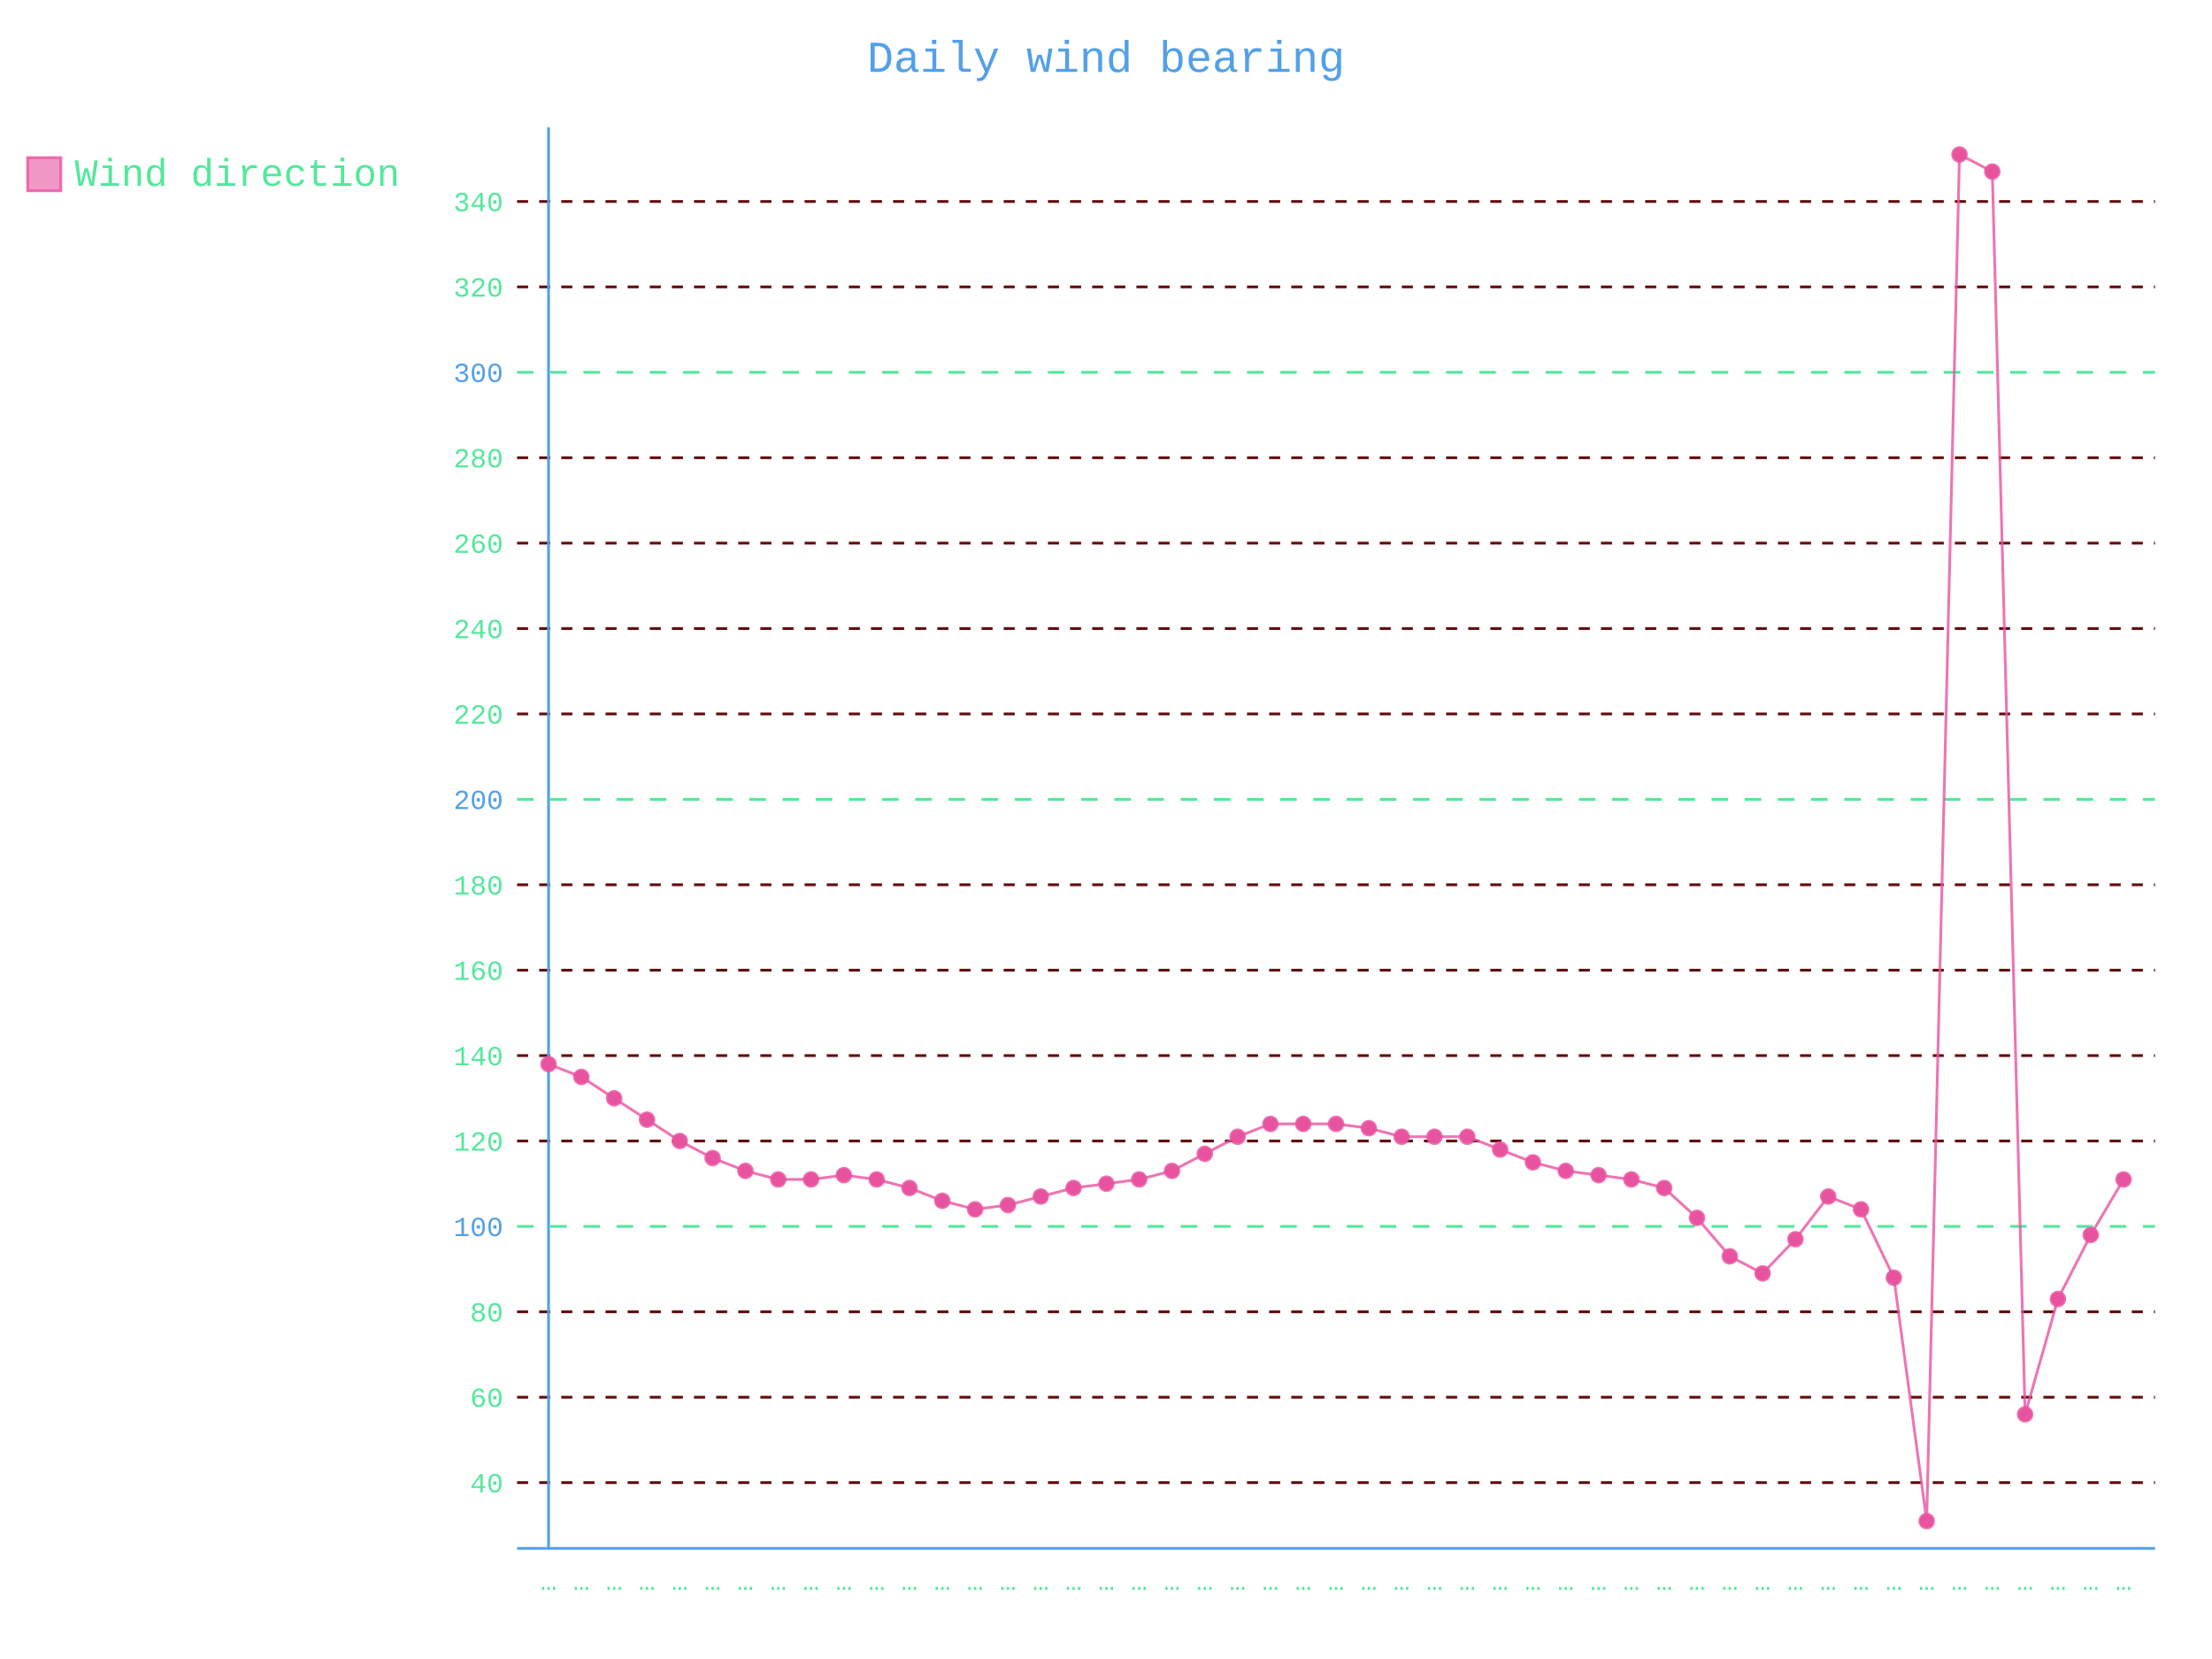
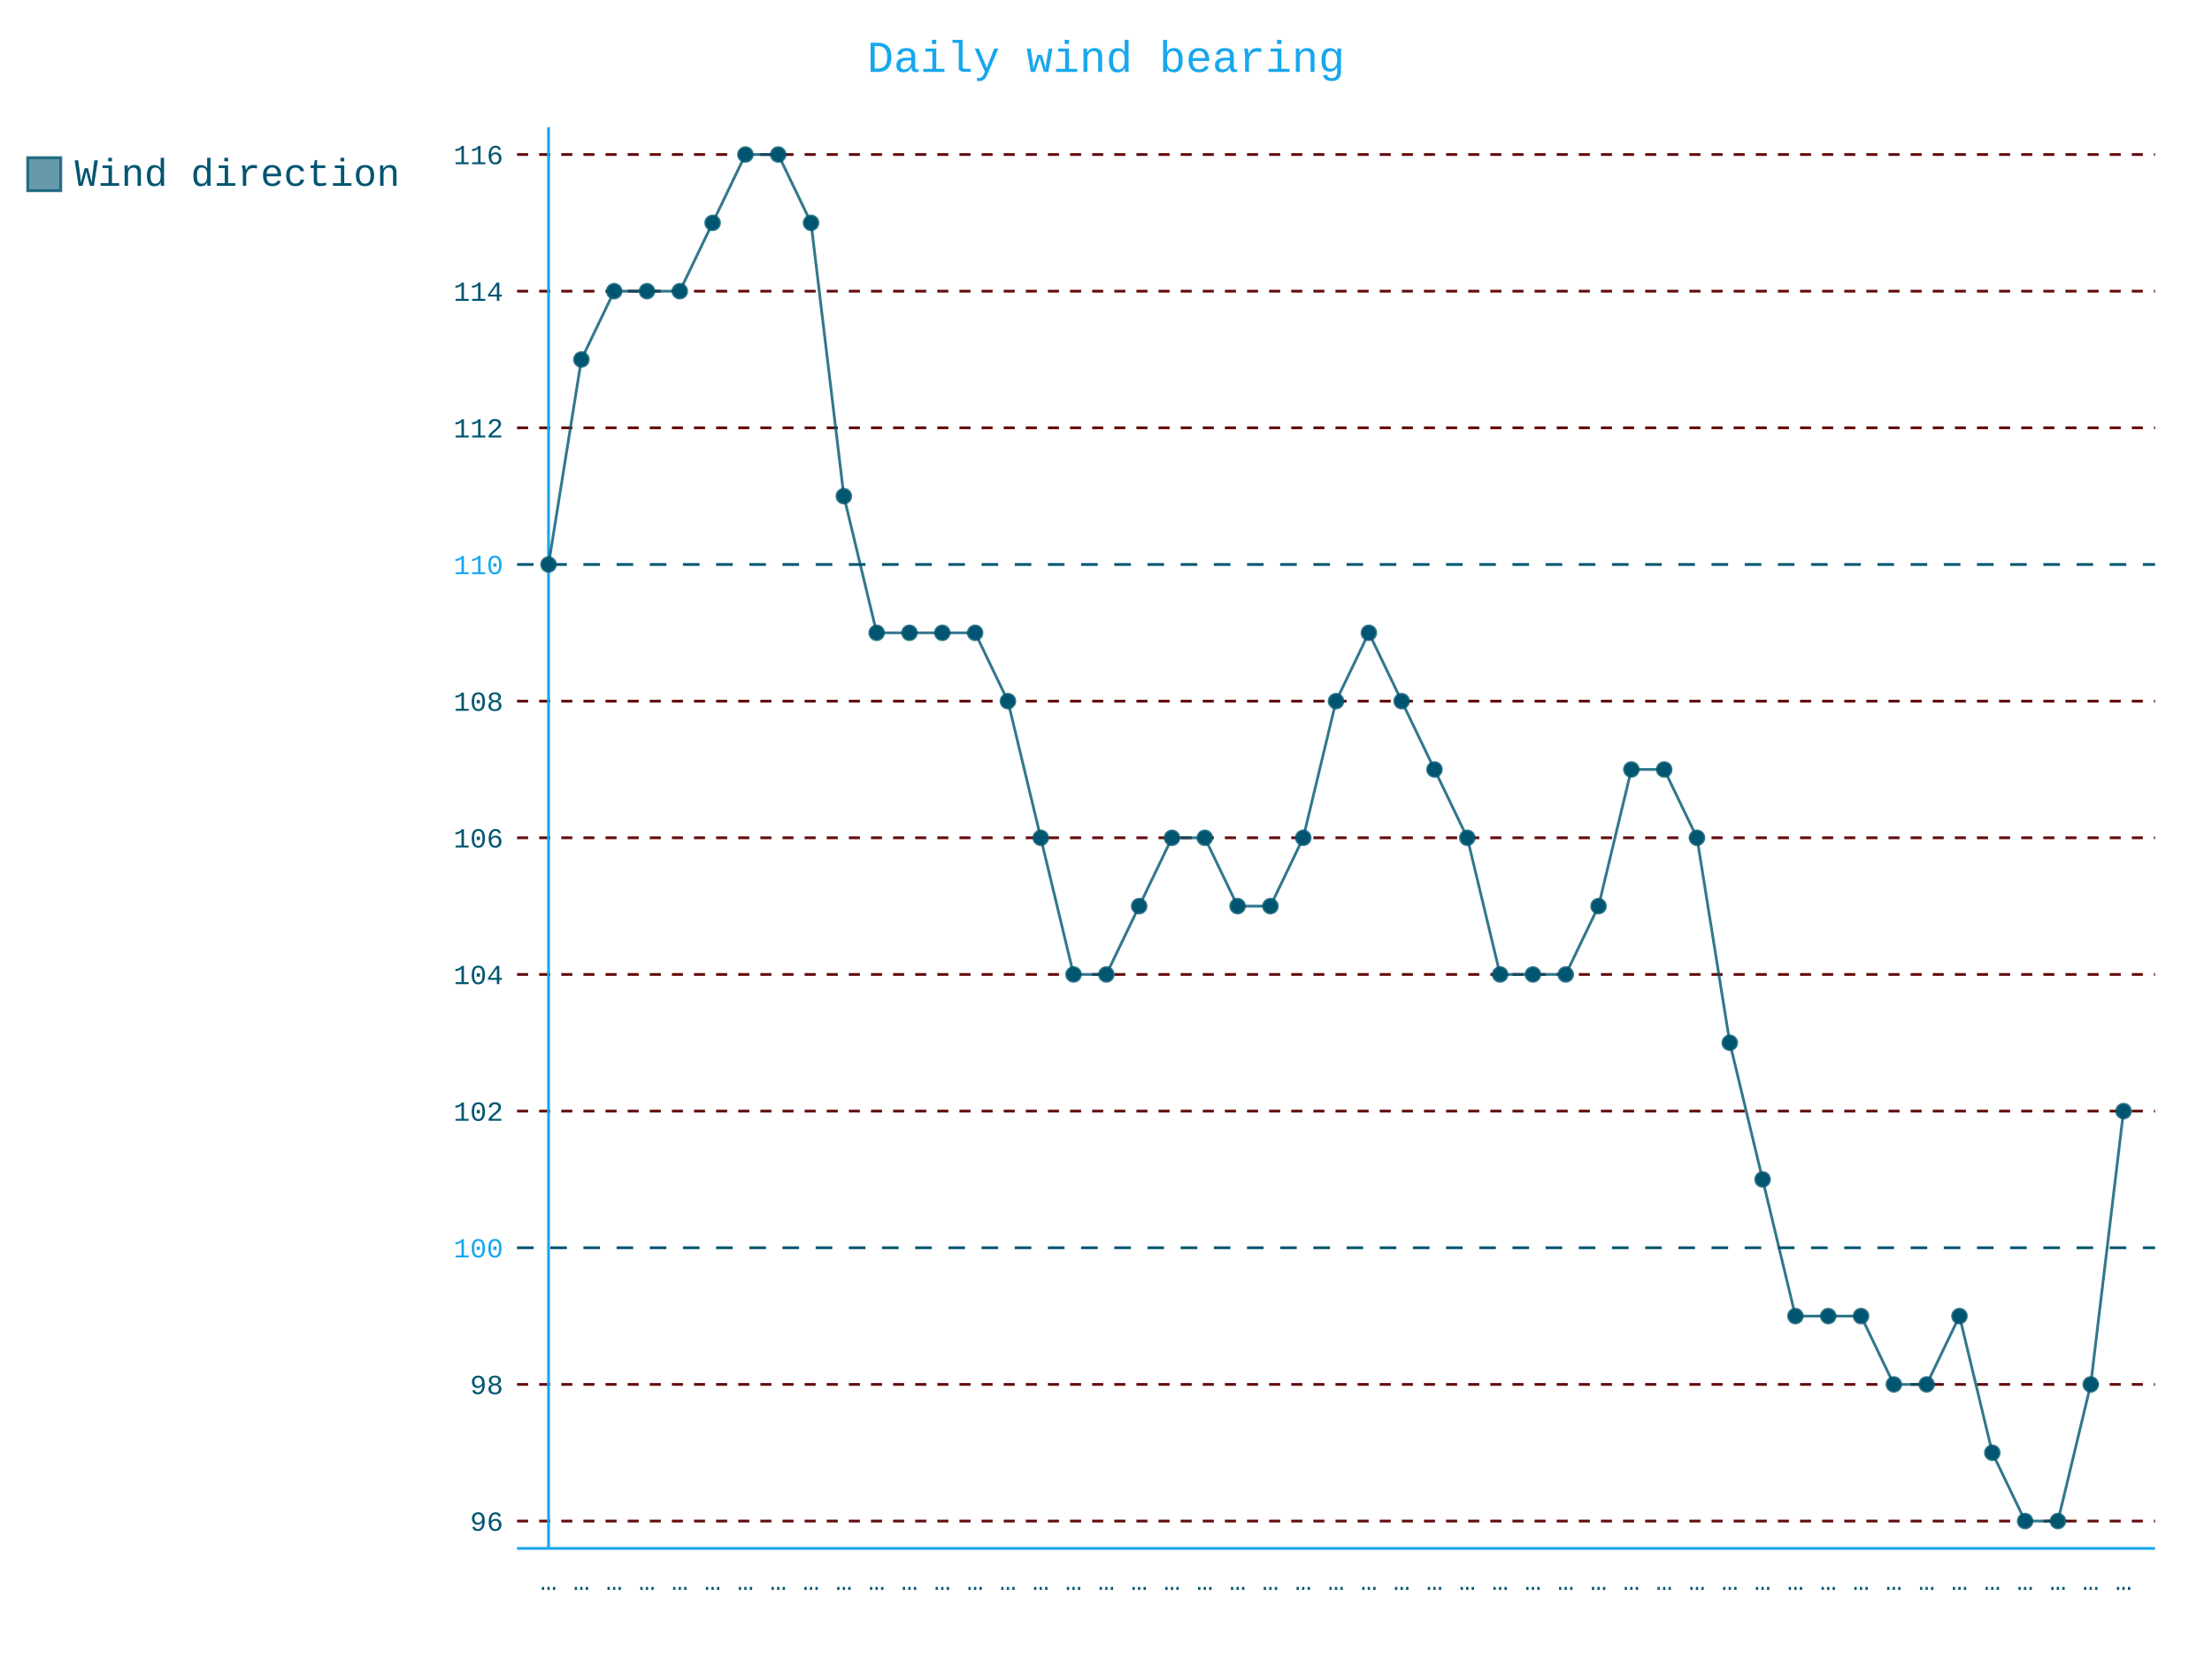
- <svg xmlns="http://www.w3.org/2000/svg" class="pygal-chart" id="chart-66cb67ce-db7e-47f9-bb53-bf47dfa30914" viewBox="0 0 800 600">
+ <svg xmlns="http://www.w3.org/2000/svg" id="chart-45d168ce-7ae8-4e3f-a558-f0a251dd6a26" class="pygal-chart" viewBox="0 0 800 600">
  <defs>
-     <style type="text/css">#chart-66cb67ce-db7e-47f9-bb53-bf47dfa30914{-webkit-user-select:none;-webkit-font-smoothing:antialiased;font-family:Consolas,"Liberation Mono",Menlo,Courier,monospace}#chart-66cb67ce-db7e-47f9-bb53-bf47dfa30914 .title{font-family:Consolas,"Liberation Mono",Menlo,Courier,monospace;font-size:16px}#chart-66cb67ce-db7e-47f9-bb53-bf47dfa30914 .legends .legend text{font-family:Consolas,"Liberation Mono",Menlo,Courier,monospace;font-size:14px}#chart-66cb67ce-db7e-47f9-bb53-bf47dfa30914 .axis text{font-family:Consolas,"Liberation Mono",Menlo,Courier,monospace;font-size:10px}#chart-66cb67ce-db7e-47f9-bb53-bf47dfa30914 .axis text.major{font-family:Consolas,"Liberation Mono",Menlo,Courier,monospace;font-size:10px}#chart-66cb67ce-db7e-47f9-bb53-bf47dfa30914 .text-overlay text.value{font-family:Consolas,"Liberation Mono",Menlo,Courier,monospace;font-size:16px}#chart-66cb67ce-db7e-47f9-bb53-bf47dfa30914 .text-overlay text.label{font-family:Consolas,"Liberation Mono",Menlo,Courier,monospace;font-size:10px}#chart-66cb67ce-db7e-47f9-bb53-bf47dfa30914 .tooltip{font-family:Consolas,"Liberation Mono",Menlo,Courier,monospace;font-size:14px}#chart-66cb67ce-db7e-47f9-bb53-bf47dfa30914 text.no_data{font-family:Consolas,"Liberation Mono",Menlo,Courier,monospace;font-size:64px}
- #chart-66cb67ce-db7e-47f9-bb53-bf47dfa30914{background-color:transparent}#chart-66cb67ce-db7e-47f9-bb53-bf47dfa30914 path,#chart-66cb67ce-db7e-47f9-bb53-bf47dfa30914 line,#chart-66cb67ce-db7e-47f9-bb53-bf47dfa30914 rect,#chart-66cb67ce-db7e-47f9-bb53-bf47dfa30914 circle{-webkit-transition:400ms ease-in;-moz-transition:400ms ease-in;transition:400ms ease-in}#chart-66cb67ce-db7e-47f9-bb53-bf47dfa30914 .graph &gt; .background{fill:transparent}#chart-66cb67ce-db7e-47f9-bb53-bf47dfa30914 .plot &gt; .background{fill:transparent}#chart-66cb67ce-db7e-47f9-bb53-bf47dfa30914 .graph{fill:#53E89B}#chart-66cb67ce-db7e-47f9-bb53-bf47dfa30914 text.no_data{fill:#53A0E8}#chart-66cb67ce-db7e-47f9-bb53-bf47dfa30914 .title{fill:#53A0E8}#chart-66cb67ce-db7e-47f9-bb53-bf47dfa30914 .legends .legend text{fill:#53E89B}#chart-66cb67ce-db7e-47f9-bb53-bf47dfa30914 .legends .legend:hover text{fill:#53A0E8}#chart-66cb67ce-db7e-47f9-bb53-bf47dfa30914 .axis .line{stroke:#53A0E8}#chart-66cb67ce-db7e-47f9-bb53-bf47dfa30914 .axis .guide.line{stroke:#630C0D}#chart-66cb67ce-db7e-47f9-bb53-bf47dfa30914 .axis .major.line{stroke:#53E89B}#chart-66cb67ce-db7e-47f9-bb53-bf47dfa30914 .axis text.major{fill:#53A0E8}#chart-66cb67ce-db7e-47f9-bb53-bf47dfa30914 .axis.y .guides:hover .guide.line,#chart-66cb67ce-db7e-47f9-bb53-bf47dfa30914 .line-graph .axis.x .guides:hover .guide.line,#chart-66cb67ce-db7e-47f9-bb53-bf47dfa30914 .stackedline-graph .axis.x .guides:hover .guide.line,#chart-66cb67ce-db7e-47f9-bb53-bf47dfa30914 .xy-graph .axis.x .guides:hover .guide.line{stroke:#53A0E8}#chart-66cb67ce-db7e-47f9-bb53-bf47dfa30914 .axis .guides:hover text{fill:#53A0E8}#chart-66cb67ce-db7e-47f9-bb53-bf47dfa30914 .reactive{fill-opacity:.6;stroke-opacity:.8}#chart-66cb67ce-db7e-47f9-bb53-bf47dfa30914 .ci{stroke:#53E89B}#chart-66cb67ce-db7e-47f9-bb53-bf47dfa30914 .reactive.active,#chart-66cb67ce-db7e-47f9-bb53-bf47dfa30914 .active .reactive{fill-opacity:.9;stroke-opacity:.9;stroke-width:4}#chart-66cb67ce-db7e-47f9-bb53-bf47dfa30914 .ci .reactive.active{stroke-width:1.5}#chart-66cb67ce-db7e-47f9-bb53-bf47dfa30914 .series text{fill:#53A0E8}#chart-66cb67ce-db7e-47f9-bb53-bf47dfa30914 .tooltip rect{fill:transparent;stroke:#53A0E8;-webkit-transition:opacity 400ms ease-in;-moz-transition:opacity 400ms ease-in;transition:opacity 400ms ease-in}#chart-66cb67ce-db7e-47f9-bb53-bf47dfa30914 .tooltip .label{fill:#53E89B}#chart-66cb67ce-db7e-47f9-bb53-bf47dfa30914 .tooltip .label{fill:#53E89B}#chart-66cb67ce-db7e-47f9-bb53-bf47dfa30914 .tooltip .legend{font-size:.8em;fill:#630C0D}#chart-66cb67ce-db7e-47f9-bb53-bf47dfa30914 .tooltip .x_label{font-size:.6em;fill:#53A0E8}#chart-66cb67ce-db7e-47f9-bb53-bf47dfa30914 .tooltip .xlink{font-size:.5em;text-decoration:underline}#chart-66cb67ce-db7e-47f9-bb53-bf47dfa30914 .tooltip .value{font-size:1.5em}#chart-66cb67ce-db7e-47f9-bb53-bf47dfa30914 .bound{font-size:.5em}#chart-66cb67ce-db7e-47f9-bb53-bf47dfa30914 .max-value{font-size:.75em;fill:#630C0D}#chart-66cb67ce-db7e-47f9-bb53-bf47dfa30914 .map-element{fill:transparent;stroke:#630C0D !important}#chart-66cb67ce-db7e-47f9-bb53-bf47dfa30914 .map-element .reactive{fill-opacity:inherit;stroke-opacity:inherit}#chart-66cb67ce-db7e-47f9-bb53-bf47dfa30914 .color-0,#chart-66cb67ce-db7e-47f9-bb53-bf47dfa30914 .color-0 a:visited{stroke:#E853A0;fill:#E853A0}#chart-66cb67ce-db7e-47f9-bb53-bf47dfa30914 .text-overlay .color-0 text{fill:black}
- #chart-66cb67ce-db7e-47f9-bb53-bf47dfa30914 text.no_data{text-anchor:middle}#chart-66cb67ce-db7e-47f9-bb53-bf47dfa30914 .guide.line{fill:none}#chart-66cb67ce-db7e-47f9-bb53-bf47dfa30914 .centered{text-anchor:middle}#chart-66cb67ce-db7e-47f9-bb53-bf47dfa30914 .title{text-anchor:middle}#chart-66cb67ce-db7e-47f9-bb53-bf47dfa30914 .legends .legend text{fill-opacity:1}#chart-66cb67ce-db7e-47f9-bb53-bf47dfa30914 .axis.x text{text-anchor:middle}#chart-66cb67ce-db7e-47f9-bb53-bf47dfa30914 .axis.x:not(.web) text[transform]{text-anchor:start}#chart-66cb67ce-db7e-47f9-bb53-bf47dfa30914 .axis.x:not(.web) text[transform].backwards{text-anchor:end}#chart-66cb67ce-db7e-47f9-bb53-bf47dfa30914 .axis.y text{text-anchor:end}#chart-66cb67ce-db7e-47f9-bb53-bf47dfa30914 .axis.y text[transform].backwards{text-anchor:start}#chart-66cb67ce-db7e-47f9-bb53-bf47dfa30914 .axis.y2 text{text-anchor:start}#chart-66cb67ce-db7e-47f9-bb53-bf47dfa30914 .axis.y2 text[transform].backwards{text-anchor:end}#chart-66cb67ce-db7e-47f9-bb53-bf47dfa30914 .axis .guide.line{stroke-dasharray:4,4}#chart-66cb67ce-db7e-47f9-bb53-bf47dfa30914 .axis .major.guide.line{stroke-dasharray:6,6}#chart-66cb67ce-db7e-47f9-bb53-bf47dfa30914 .horizontal .axis.y .guide.line,#chart-66cb67ce-db7e-47f9-bb53-bf47dfa30914 .horizontal .axis.y2 .guide.line,#chart-66cb67ce-db7e-47f9-bb53-bf47dfa30914 .vertical .axis.x .guide.line{opacity:0}#chart-66cb67ce-db7e-47f9-bb53-bf47dfa30914 .horizontal .axis.always_show .guide.line,#chart-66cb67ce-db7e-47f9-bb53-bf47dfa30914 .vertical .axis.always_show .guide.line{opacity:1 !important}#chart-66cb67ce-db7e-47f9-bb53-bf47dfa30914 .axis.y .guides:hover .guide.line,#chart-66cb67ce-db7e-47f9-bb53-bf47dfa30914 .axis.y2 .guides:hover .guide.line,#chart-66cb67ce-db7e-47f9-bb53-bf47dfa30914 .axis.x .guides:hover .guide.line{opacity:1}#chart-66cb67ce-db7e-47f9-bb53-bf47dfa30914 .axis .guides:hover text{opacity:1}#chart-66cb67ce-db7e-47f9-bb53-bf47dfa30914 .nofill{fill:none}#chart-66cb67ce-db7e-47f9-bb53-bf47dfa30914 .subtle-fill{fill-opacity:.2}#chart-66cb67ce-db7e-47f9-bb53-bf47dfa30914 .dot{stroke-width:1px;fill-opacity:1}#chart-66cb67ce-db7e-47f9-bb53-bf47dfa30914 .dot.active{stroke-width:5px}#chart-66cb67ce-db7e-47f9-bb53-bf47dfa30914 .dot.negative{fill:transparent}#chart-66cb67ce-db7e-47f9-bb53-bf47dfa30914 text,#chart-66cb67ce-db7e-47f9-bb53-bf47dfa30914 tspan{stroke:none !important}#chart-66cb67ce-db7e-47f9-bb53-bf47dfa30914 .series text.active{opacity:1}#chart-66cb67ce-db7e-47f9-bb53-bf47dfa30914 .tooltip rect{fill-opacity:.95;stroke-width:.5}#chart-66cb67ce-db7e-47f9-bb53-bf47dfa30914 .tooltip text{fill-opacity:1}#chart-66cb67ce-db7e-47f9-bb53-bf47dfa30914 .showable{visibility:hidden}#chart-66cb67ce-db7e-47f9-bb53-bf47dfa30914 .showable.shown{visibility:visible}#chart-66cb67ce-db7e-47f9-bb53-bf47dfa30914 .gauge-background{fill:rgba(229,229,229,1);stroke:none}#chart-66cb67ce-db7e-47f9-bb53-bf47dfa30914 .bg-lines{stroke:transparent;stroke-width:2px}</style>
+     <style type="text/css">#chart-45d168ce-7ae8-4e3f-a558-f0a251dd6a26{-webkit-user-select:none;-webkit-font-smoothing:antialiased;font-family:Consolas,"Liberation Mono",Menlo,Courier,monospace}#chart-45d168ce-7ae8-4e3f-a558-f0a251dd6a26 .title{font-family:Consolas,"Liberation Mono",Menlo,Courier,monospace;font-size:16px}#chart-45d168ce-7ae8-4e3f-a558-f0a251dd6a26 .legends .legend text{font-family:Consolas,"Liberation Mono",Menlo,Courier,monospace;font-size:14px}#chart-45d168ce-7ae8-4e3f-a558-f0a251dd6a26 .axis text{font-family:Consolas,"Liberation Mono",Menlo,Courier,monospace;font-size:10px}#chart-45d168ce-7ae8-4e3f-a558-f0a251dd6a26 .axis text.major{font-family:Consolas,"Liberation Mono",Menlo,Courier,monospace;font-size:10px}#chart-45d168ce-7ae8-4e3f-a558-f0a251dd6a26 .text-overlay text.value{font-family:Consolas,"Liberation Mono",Menlo,Courier,monospace;font-size:16px}#chart-45d168ce-7ae8-4e3f-a558-f0a251dd6a26 .text-overlay text.label{font-family:Consolas,"Liberation Mono",Menlo,Courier,monospace;font-size:10px}#chart-45d168ce-7ae8-4e3f-a558-f0a251dd6a26 .tooltip{font-family:Consolas,"Liberation Mono",Menlo,Courier,monospace;font-size:14px}#chart-45d168ce-7ae8-4e3f-a558-f0a251dd6a26 text.no_data{font-family:Consolas,"Liberation Mono",Menlo,Courier,monospace;font-size:64px}
+ #chart-45d168ce-7ae8-4e3f-a558-f0a251dd6a26{background-color:transparent}#chart-45d168ce-7ae8-4e3f-a558-f0a251dd6a26 path,#chart-45d168ce-7ae8-4e3f-a558-f0a251dd6a26 line,#chart-45d168ce-7ae8-4e3f-a558-f0a251dd6a26 rect,#chart-45d168ce-7ae8-4e3f-a558-f0a251dd6a26 circle{-webkit-transition:400ms ease-in;-moz-transition:400ms ease-in;transition:400ms ease-in}#chart-45d168ce-7ae8-4e3f-a558-f0a251dd6a26 .graph &gt; .background{fill:transparent}#chart-45d168ce-7ae8-4e3f-a558-f0a251dd6a26 .plot &gt; .background{fill:transparent}#chart-45d168ce-7ae8-4e3f-a558-f0a251dd6a26 .graph{fill:#005570}#chart-45d168ce-7ae8-4e3f-a558-f0a251dd6a26 text.no_data{fill:#18a7ed}#chart-45d168ce-7ae8-4e3f-a558-f0a251dd6a26 .title{fill:#18a7ed}#chart-45d168ce-7ae8-4e3f-a558-f0a251dd6a26 .legends .legend text{fill:#005570}#chart-45d168ce-7ae8-4e3f-a558-f0a251dd6a26 .legends .legend:hover text{fill:#18a7ed}#chart-45d168ce-7ae8-4e3f-a558-f0a251dd6a26 .axis .line{stroke:#18a7ed}#chart-45d168ce-7ae8-4e3f-a558-f0a251dd6a26 .axis .guide.line{stroke:#630C0D}#chart-45d168ce-7ae8-4e3f-a558-f0a251dd6a26 .axis .major.line{stroke:#005570}#chart-45d168ce-7ae8-4e3f-a558-f0a251dd6a26 .axis text.major{fill:#18a7ed}#chart-45d168ce-7ae8-4e3f-a558-f0a251dd6a26 .axis.y .guides:hover .guide.line,#chart-45d168ce-7ae8-4e3f-a558-f0a251dd6a26 .line-graph .axis.x .guides:hover .guide.line,#chart-45d168ce-7ae8-4e3f-a558-f0a251dd6a26 .stackedline-graph .axis.x .guides:hover .guide.line,#chart-45d168ce-7ae8-4e3f-a558-f0a251dd6a26 .xy-graph .axis.x .guides:hover .guide.line{stroke:#18a7ed}#chart-45d168ce-7ae8-4e3f-a558-f0a251dd6a26 .axis .guides:hover text{fill:#18a7ed}#chart-45d168ce-7ae8-4e3f-a558-f0a251dd6a26 .reactive{fill-opacity:.6;stroke-opacity:.8}#chart-45d168ce-7ae8-4e3f-a558-f0a251dd6a26 .ci{stroke:#005570}#chart-45d168ce-7ae8-4e3f-a558-f0a251dd6a26 .reactive.active,#chart-45d168ce-7ae8-4e3f-a558-f0a251dd6a26 .active .reactive{fill-opacity:.9;stroke-opacity:.9;stroke-width:4}#chart-45d168ce-7ae8-4e3f-a558-f0a251dd6a26 .ci .reactive.active{stroke-width:1.5}#chart-45d168ce-7ae8-4e3f-a558-f0a251dd6a26 .series text{fill:#18a7ed}#chart-45d168ce-7ae8-4e3f-a558-f0a251dd6a26 .tooltip rect{fill:transparent;stroke:#18a7ed;-webkit-transition:opacity 400ms ease-in;-moz-transition:opacity 400ms ease-in;transition:opacity 400ms ease-in}#chart-45d168ce-7ae8-4e3f-a558-f0a251dd6a26 .tooltip .label{fill:#005570}#chart-45d168ce-7ae8-4e3f-a558-f0a251dd6a26 .tooltip .label{fill:#005570}#chart-45d168ce-7ae8-4e3f-a558-f0a251dd6a26 .tooltip .legend{font-size:.8em;fill:#630C0D}#chart-45d168ce-7ae8-4e3f-a558-f0a251dd6a26 .tooltip .x_label{font-size:.6em;fill:#18a7ed}#chart-45d168ce-7ae8-4e3f-a558-f0a251dd6a26 .tooltip .xlink{font-size:.5em;text-decoration:underline}#chart-45d168ce-7ae8-4e3f-a558-f0a251dd6a26 .tooltip .value{font-size:1.5em}#chart-45d168ce-7ae8-4e3f-a558-f0a251dd6a26 .bound{font-size:.5em}#chart-45d168ce-7ae8-4e3f-a558-f0a251dd6a26 .max-value{font-size:.75em;fill:#630C0D}#chart-45d168ce-7ae8-4e3f-a558-f0a251dd6a26 .map-element{fill:transparent;stroke:#630C0D !important}#chart-45d168ce-7ae8-4e3f-a558-f0a251dd6a26 .map-element .reactive{fill-opacity:inherit;stroke-opacity:inherit}#chart-45d168ce-7ae8-4e3f-a558-f0a251dd6a26 .color-0,#chart-45d168ce-7ae8-4e3f-a558-f0a251dd6a26 .color-0 a:visited{stroke:#005570;fill:#005570}#chart-45d168ce-7ae8-4e3f-a558-f0a251dd6a26 .text-overlay .color-0 text{fill:black}
+ #chart-45d168ce-7ae8-4e3f-a558-f0a251dd6a26 text.no_data{text-anchor:middle}#chart-45d168ce-7ae8-4e3f-a558-f0a251dd6a26 .guide.line{fill:none}#chart-45d168ce-7ae8-4e3f-a558-f0a251dd6a26 .centered{text-anchor:middle}#chart-45d168ce-7ae8-4e3f-a558-f0a251dd6a26 .title{text-anchor:middle}#chart-45d168ce-7ae8-4e3f-a558-f0a251dd6a26 .legends .legend text{fill-opacity:1}#chart-45d168ce-7ae8-4e3f-a558-f0a251dd6a26 .axis.x text{text-anchor:middle}#chart-45d168ce-7ae8-4e3f-a558-f0a251dd6a26 .axis.x:not(.web) text[transform]{text-anchor:start}#chart-45d168ce-7ae8-4e3f-a558-f0a251dd6a26 .axis.x:not(.web) text[transform].backwards{text-anchor:end}#chart-45d168ce-7ae8-4e3f-a558-f0a251dd6a26 .axis.y text{text-anchor:end}#chart-45d168ce-7ae8-4e3f-a558-f0a251dd6a26 .axis.y text[transform].backwards{text-anchor:start}#chart-45d168ce-7ae8-4e3f-a558-f0a251dd6a26 .axis.y2 text{text-anchor:start}#chart-45d168ce-7ae8-4e3f-a558-f0a251dd6a26 .axis.y2 text[transform].backwards{text-anchor:end}#chart-45d168ce-7ae8-4e3f-a558-f0a251dd6a26 .axis .guide.line{stroke-dasharray:4,4}#chart-45d168ce-7ae8-4e3f-a558-f0a251dd6a26 .axis .major.guide.line{stroke-dasharray:6,6}#chart-45d168ce-7ae8-4e3f-a558-f0a251dd6a26 .horizontal .axis.y .guide.line,#chart-45d168ce-7ae8-4e3f-a558-f0a251dd6a26 .horizontal .axis.y2 .guide.line,#chart-45d168ce-7ae8-4e3f-a558-f0a251dd6a26 .vertical .axis.x .guide.line{opacity:0}#chart-45d168ce-7ae8-4e3f-a558-f0a251dd6a26 .horizontal .axis.always_show .guide.line,#chart-45d168ce-7ae8-4e3f-a558-f0a251dd6a26 .vertical .axis.always_show .guide.line{opacity:1 !important}#chart-45d168ce-7ae8-4e3f-a558-f0a251dd6a26 .axis.y .guides:hover .guide.line,#chart-45d168ce-7ae8-4e3f-a558-f0a251dd6a26 .axis.y2 .guides:hover .guide.line,#chart-45d168ce-7ae8-4e3f-a558-f0a251dd6a26 .axis.x .guides:hover .guide.line{opacity:1}#chart-45d168ce-7ae8-4e3f-a558-f0a251dd6a26 .axis .guides:hover text{opacity:1}#chart-45d168ce-7ae8-4e3f-a558-f0a251dd6a26 .nofill{fill:none}#chart-45d168ce-7ae8-4e3f-a558-f0a251dd6a26 .subtle-fill{fill-opacity:.2}#chart-45d168ce-7ae8-4e3f-a558-f0a251dd6a26 .dot{stroke-width:1px;fill-opacity:1}#chart-45d168ce-7ae8-4e3f-a558-f0a251dd6a26 .dot.active{stroke-width:5px}#chart-45d168ce-7ae8-4e3f-a558-f0a251dd6a26 .dot.negative{fill:transparent}#chart-45d168ce-7ae8-4e3f-a558-f0a251dd6a26 text,#chart-45d168ce-7ae8-4e3f-a558-f0a251dd6a26 tspan{stroke:none !important}#chart-45d168ce-7ae8-4e3f-a558-f0a251dd6a26 .series text.active{opacity:1}#chart-45d168ce-7ae8-4e3f-a558-f0a251dd6a26 .tooltip rect{fill-opacity:.95;stroke-width:.5}#chart-45d168ce-7ae8-4e3f-a558-f0a251dd6a26 .tooltip text{fill-opacity:1}#chart-45d168ce-7ae8-4e3f-a558-f0a251dd6a26 .showable{visibility:hidden}#chart-45d168ce-7ae8-4e3f-a558-f0a251dd6a26 .showable.shown{visibility:visible}#chart-45d168ce-7ae8-4e3f-a558-f0a251dd6a26 .gauge-background{fill:rgba(229,229,229,1);stroke:none}#chart-45d168ce-7ae8-4e3f-a558-f0a251dd6a26 .bg-lines{stroke:transparent;stroke-width:2px}</style>
  </defs>
  <g class="graph line-graph vertical">
    <rect class="background" height="600" width="800" x="0" y="0" />
    <g class="plot" transform="translate(187, 46)">
      <rect class="background" height="514" width="592.4" x="0" y="0" />
      <g class="axis y always_show">
        <path class="line" d="M0 514 h592.4" />
        <g class="guides">
-           <path class="guide line" d="M0 490.215 h592.4" />
-           <text class="" x="-5" y="493.715">40</text>
-         </g>
-         <g class="guides">
-           <path class="guide line" d="M0 459.326 h592.4" />
-           <text class="" x="-5" y="462.826">60</text>
-         </g>
-         <g class="guides">
-           <path class="guide line" d="M0 428.436 h592.4" />
-           <text class="" x="-5" y="431.936">80</text>
-         </g>
-         <g class="guides">
-           <path class="major guide line" d="M0 397.547 h592.4" />
-           <text class="major" x="-5" y="401.047">100</text>
-         </g>
-         <g class="guides">
-           <path class="guide line" d="M0 366.657 h592.4" />
-           <text class="" x="-5" y="370.157">120</text>
-         </g>
-         <g class="guides">
-           <path class="guide line" d="M0 335.768 h592.4" />
-           <text class="" x="-5" y="339.268">140</text>
-         </g>
-         <g class="guides">
-           <path class="guide line" d="M0 304.879 h592.4" />
-           <text class="" x="-5" y="308.379">160</text>
-         </g>
-         <g class="guides">
-           <path class="guide line" d="M0 273.989 h592.4" />
-           <text class="" x="-5" y="277.489">180</text>
-         </g>
-         <g class="guides">
-           <path class="major guide line" d="M0 243.1 h592.4" />
-           <text class="major" x="-5" y="246.6">200</text>
-         </g>
-         <g class="guides">
-           <path class="guide line" d="M0 212.21 h592.4" />
-           <text class="" x="-5" y="215.71">220</text>
-         </g>
-         <g class="guides">
-           <path class="guide line" d="M0 181.321 h592.4" />
-           <text class="" x="-5" y="184.821">240</text>
-         </g>
-         <g class="guides">
-           <path class="guide line" d="M0 150.431 h592.4" />
-           <text class="" x="-5" y="153.931">260</text>
-         </g>
-         <g class="guides">
-           <path class="guide line" d="M0 119.542 h592.4" />
-           <text class="" x="-5" y="123.042">280</text>
-         </g>
-         <g class="guides">
-           <path class="major guide line" d="M0 88.653 h592.4" />
-           <text class="major" x="-5" y="92.153">300</text>
-         </g>
-         <g class="guides">
-           <path class="guide line" d="M0 57.763 h592.4" />
-           <text class="" x="-5" y="61.263">320</text>
-         </g>
-         <g class="guides">
-           <path class="guide line" d="M0 26.874 h592.4" />
-           <text class="" x="-5" y="30.374">340</text>
+           <path class="guide line" d="M0 504.115 h592.4" />
+           <text class="" x="-5" y="507.615">96</text>
+         </g>
+         <g class="guides">
+           <path class="guide line" d="M0 454.692 h592.4" />
+           <text class="" x="-5" y="458.192">98</text>
+         </g>
+         <g class="guides">
+           <path class="major guide line" d="M0 405.269 h592.4" />
+           <text class="major" x="-5" y="408.769">100</text>
+         </g>
+         <g class="guides">
+           <path class="guide line" d="M0 355.846 h592.4" />
+           <text class="" x="-5" y="359.346">102</text>
+         </g>
+         <g class="guides">
+           <path class="guide line" d="M0 306.423 h592.4" />
+           <text class="" x="-5" y="309.923">104</text>
+         </g>
+         <g class="guides">
+           <path class="guide line" d="M0 257 h592.4" />
+           <text class="" x="-5" y="260.5">106</text>
+         </g>
+         <g class="guides">
+           <path class="guide line" d="M0 207.577 h592.4" />
+           <text class="" x="-5" y="211.077">108</text>
+         </g>
+         <g class="guides">
+           <path class="major guide line" d="M0 158.154 h592.4" />
+           <text class="major" x="-5" y="161.654">110</text>
+         </g>
+         <g class="guides">
+           <path class="guide line" d="M0 108.731 h592.4" />
+           <text class="" x="-5" y="112.231">112</text>
+         </g>
+         <g class="guides">
+           <path class="guide line" d="M0 59.308 h592.4" />
+           <text class="" x="-5" y="62.808">114</text>
+         </g>
+         <g class="guides">
+           <path class="guide line" d="M0 9.885 h592.4" />
+           <text class="" x="-5" y="13.385">116</text>
        </g>
      </g>
      <g class="axis x">
        <g class="guides">
          <path class="line" d="M11.392 0 v514" />
          <text class="" x="11.392" y="529.0">…</text>
        </g>
        <g class="guides">
          <path class="guide line" d="M23.259 0 v514" />
          <text class="" x="23.259" y="529.0">…</text>
        </g>
        <g class="guides">
          <path class="guide line" d="M35.126 0 v514" />
          <text class="" x="35.126" y="529.0">…</text>
        </g>
        <g class="guides">
          <path class="guide line" d="M46.993 0 v514" />
          <text class="" x="46.993" y="529.0">…</text>
        </g>
        <g class="guides">
          <path class="guide line" d="M58.86 0 v514" />
          <text class="" x="58.86" y="529.0">…</text>
        </g>
        <g class="guides">
          <path class="guide line" d="M70.727 0 v514" />
          <text class="" x="70.727" y="529.0">…</text>
        </g>
        <g class="guides">
          <path class="guide line" d="M82.594 0 v514" />
          <text class="" x="82.594" y="529.0">…</text>
        </g>
        <g class="guides">
          <path class="guide line" d="M94.461 0 v514" />
          <text class="" x="94.461" y="529.0">…</text>
        </g>
        <g class="guides">
          <path class="guide line" d="M106.328 0 v514" />
          <text class="" x="106.328" y="529.0">…</text>
        </g>
        <g class="guides">
          <path class="guide line" d="M118.195 0 v514" />
          <text class="" x="118.195" y="529.0">…</text>
        </g>
        <g class="guides">
          <path class="guide line" d="M130.062 0 v514" />
          <text class="" x="130.062" y="529.0">…</text>
        </g>
        <g class="guides">
          <path class="guide line" d="M141.929 0 v514" />
          <text class="" x="141.929" y="529.0">…</text>
        </g>
        <g class="guides">
          <path class="guide line" d="M153.796 0 v514" />
          <text class="" x="153.796" y="529.0">…</text>
        </g>
        <g class="guides">
          <path class="guide line" d="M165.663 0 v514" />
          <text class="" x="165.663" y="529.0">…</text>
        </g>
        <g class="guides">
          <path class="guide line" d="M177.53 0 v514" />
          <text class="" x="177.53" y="529.0">…</text>
        </g>
        <g class="guides">
          <path class="guide line" d="M189.397 0 v514" />
          <text class="" x="189.397" y="529.0">…</text>
        </g>
        <g class="guides">
          <path class="guide line" d="M201.264 0 v514" />
          <text class="" x="201.264" y="529.0">…</text>
        </g>
        <g class="guides">
          <path class="guide line" d="M213.131 0 v514" />
          <text class="" x="213.131" y="529.0">…</text>
        </g>
        <g class="guides">
          <path class="guide line" d="M224.998 0 v514" />
          <text class="" x="224.998" y="529.0">…</text>
        </g>
        <g class="guides">
          <path class="guide line" d="M236.865 0 v514" />
          <text class="" x="236.865" y="529.0">…</text>
        </g>
        <g class="guides">
          <path class="guide line" d="M248.732 0 v514" />
          <text class="" x="248.732" y="529.0">…</text>
        </g>
        <g class="guides">
          <path class="guide line" d="M260.599 0 v514" />
          <text class="" x="260.599" y="529.0">…</text>
        </g>
        <g class="guides">
          <path class="guide line" d="M272.466 0 v514" />
          <text class="" x="272.466" y="529.0">…</text>
        </g>
        <g class="guides">
          <path class="guide line" d="M284.333 0 v514" />
          <text class="" x="284.333" y="529.0">…</text>
        </g>
        <g class="guides">
          <path class="guide line" d="M296.2 0 v514" />
          <text class="" x="296.2" y="529.0">…</text>
        </g>
        <g class="guides">
          <path class="guide line" d="M308.067 0 v514" />
          <text class="" x="308.067" y="529.0">…</text>
        </g>
        <g class="guides">
          <path class="guide line" d="M319.934 0 v514" />
          <text class="" x="319.934" y="529.0">…</text>
        </g>
        <g class="guides">
          <path class="guide line" d="M331.801 0 v514" />
          <text class="" x="331.801" y="529.0">…</text>
        </g>
        <g class="guides">
          <path class="guide line" d="M343.668 0 v514" />
          <text class="" x="343.668" y="529.0">…</text>
        </g>
        <g class="guides">
          <path class="guide line" d="M355.535 0 v514" />
          <text class="" x="355.535" y="529.0">…</text>
        </g>
        <g class="guides">
          <path class="guide line" d="M367.402 0 v514" />
          <text class="" x="367.402" y="529.0">…</text>
        </g>
        <g class="guides">
          <path class="guide line" d="M379.269 0 v514" />
          <text class="" x="379.269" y="529.0">…</text>
        </g>
        <g class="guides">
          <path class="guide line" d="M391.136 0 v514" />
          <text class="" x="391.136" y="529.0">…</text>
        </g>
        <g class="guides">
          <path class="guide line" d="M403.003 0 v514" />
          <text class="" x="403.003" y="529.0">…</text>
        </g>
        <g class="guides">
          <path class="guide line" d="M414.87 0 v514" />
          <text class="" x="414.87" y="529.0">…</text>
        </g>
        <g class="guides">
          <path class="guide line" d="M426.737 0 v514" />
          <text class="" x="426.737" y="529.0">…</text>
        </g>
        <g class="guides">
          <path class="guide line" d="M438.604 0 v514" />
          <text class="" x="438.604" y="529.0">…</text>
        </g>
        <g class="guides">
          <path class="guide line" d="M450.471 0 v514" />
          <text class="" x="450.471" y="529.0">…</text>
        </g>
        <g class="guides">
          <path class="guide line" d="M462.338 0 v514" />
          <text class="" x="462.338" y="529.0">…</text>
        </g>
        <g class="guides">
          <path class="guide line" d="M474.205 0 v514" />
          <text class="" x="474.205" y="529.0">…</text>
        </g>
        <g class="guides">
          <path class="guide line" d="M486.072 0 v514" />
          <text class="" x="486.072" y="529.0">…</text>
        </g>
        <g class="guides">
          <path class="guide line" d="M497.939 0 v514" />
          <text class="" x="497.939" y="529.0">…</text>
        </g>
        <g class="guides">
          <path class="guide line" d="M509.806 0 v514" />
          <text class="" x="509.806" y="529.0">…</text>
        </g>
        <g class="guides">
          <path class="guide line" d="M521.673 0 v514" />
          <text class="" x="521.673" y="529.0">…</text>
        </g>
        <g class="guides">
          <path class="guide line" d="M533.54 0 v514" />
          <text class="" x="533.54" y="529.0">…</text>
        </g>
        <g class="guides">
          <path class="guide line" d="M545.407 0 v514" />
          <text class="" x="545.407" y="529.0">…</text>
        </g>
        <g class="guides">
          <path class="guide line" d="M557.274 0 v514" />
          <text class="" x="557.274" y="529.0">…</text>
        </g>
        <g class="guides">
          <path class="guide line" d="M569.141 0 v514" />
          <text class="" x="569.141" y="529.0">…</text>
        </g>
        <g class="guides">
          <path class="guide line" d="M581.008 0 v514" />
          <text class="" x="581.008" y="529.0">…</text>
        </g>
      </g>
      <g class="series serie-0 color-0">
-         <path class="line reactive nofill" d="M11.392 338.857 L23.259 343.49 35.126 351.213 46.993 358.935 58.86 366.657 70.727 372.835 82.594 377.469 94.461 380.558 106.328 380.558 118.195 379.013 130.062 380.558 141.929 383.647 153.796 388.28 165.663 391.369 177.53 389.825 189.397 386.736 201.264 383.647 213.131 382.102 224.998 380.558 236.865 377.469 248.732 371.291 260.599 365.113 272.466 360.48 284.333 360.48 296.2 360.48 308.067 362.024 319.934 365.113 331.801 365.113 343.668 365.113 355.535 369.746 367.402 374.38 379.269 377.469 391.136 379.013 403.003 380.558 414.87 383.647 426.737 394.458 438.604 408.358 450.471 414.536 462.338 402.18 474.205 386.736 486.072 391.369 497.939 416.081 509.806 504.115 521.673 9.885 533.54 16.062 545.407 465.504 557.274 423.803 569.141 400.636 581.008 380.558" />
+         <path class="line reactive nofill" d="M11.392 158.154 L23.259 84.019 35.126 59.308 46.993 59.308 58.86 59.308 70.727 34.596 82.594 9.885 94.461 9.885 106.328 34.596 118.195 133.442 130.062 182.865 141.929 182.865 153.796 182.865 165.663 182.865 177.53 207.577 189.397 257 201.264 306.423 213.131 306.423 224.998 281.712 236.865 257 248.732 257 260.599 281.712 272.466 281.712 284.333 257 296.2 207.577 308.067 182.865 319.934 207.577 331.801 232.288 343.668 257 355.535 306.423 367.402 306.423 379.269 306.423 391.136 281.712 403.003 232.288 414.87 232.288 426.737 257 438.604 331.135 450.471 380.558 462.338 429.981 474.205 429.981 486.072 429.981 497.939 454.692 509.806 454.692 521.673 429.981 533.54 479.404 545.407 504.115 557.274 504.115 569.141 454.692 581.008 355.846" />
      </g>
    </g>
    <g class="titles">
      <text class="title plot_title" x="400.0" y="26">Daily wind bearing</text>
    </g>
    <g class="plot overlay" transform="translate(187, 46)">
      <g class="series serie-0 color-0">
        <g class="dots">
-           <circle class="dot reactive tooltip-trigger" cx="11.392" cy="338.857" r="2.5" />
-         </g>
-         <g class="dots">
-           <circle class="dot reactive tooltip-trigger" cx="23.259" cy="343.49" r="2.5" />
-         </g>
-         <g class="dots">
-           <circle class="dot reactive tooltip-trigger" cx="35.126" cy="351.213" r="2.5" />
-         </g>
-         <g class="dots">
-           <circle class="dot reactive tooltip-trigger" cx="46.993" cy="358.935" r="2.5" />
-         </g>
-         <g class="dots">
-           <circle class="dot reactive tooltip-trigger" cx="58.86" cy="366.657" r="2.5" />
-         </g>
-         <g class="dots">
-           <circle class="dot reactive tooltip-trigger" cx="70.727" cy="372.835" r="2.5" />
-         </g>
-         <g class="dots">
-           <circle class="dot reactive tooltip-trigger" cx="82.594" cy="377.469" r="2.5" />
-         </g>
-         <g class="dots">
-           <circle class="dot reactive tooltip-trigger" cx="94.461" cy="380.558" r="2.5" />
-         </g>
-         <g class="dots">
-           <circle class="dot reactive tooltip-trigger" cx="106.328" cy="380.558" r="2.5" />
-         </g>
-         <g class="dots">
-           <circle class="dot reactive tooltip-trigger" cx="118.195" cy="379.013" r="2.5" />
-         </g>
-         <g class="dots">
-           <circle class="dot reactive tooltip-trigger" cx="130.062" cy="380.558" r="2.5" />
-         </g>
-         <g class="dots">
-           <circle class="dot reactive tooltip-trigger" cx="141.929" cy="383.647" r="2.5" />
-         </g>
-         <g class="dots">
-           <circle class="dot reactive tooltip-trigger" cx="153.796" cy="388.28" r="2.5" />
-         </g>
-         <g class="dots">
-           <circle class="dot reactive tooltip-trigger" cx="165.663" cy="391.369" r="2.5" />
-         </g>
-         <g class="dots">
-           <circle class="dot reactive tooltip-trigger" cx="177.53" cy="389.825" r="2.5" />
-         </g>
-         <g class="dots">
-           <circle class="dot reactive tooltip-trigger" cx="189.397" cy="386.736" r="2.5" />
-         </g>
-         <g class="dots">
-           <circle class="dot reactive tooltip-trigger" cx="201.264" cy="383.647" r="2.5" />
-         </g>
-         <g class="dots">
-           <circle class="dot reactive tooltip-trigger" cx="213.131" cy="382.102" r="2.5" />
-         </g>
-         <g class="dots">
-           <circle class="dot reactive tooltip-trigger" cx="224.998" cy="380.558" r="2.5" />
-         </g>
-         <g class="dots">
-           <circle class="dot reactive tooltip-trigger" cx="236.865" cy="377.469" r="2.5" />
-         </g>
-         <g class="dots">
-           <circle class="dot reactive tooltip-trigger" cx="248.732" cy="371.291" r="2.5" />
-         </g>
-         <g class="dots">
-           <circle class="dot reactive tooltip-trigger" cx="260.599" cy="365.113" r="2.5" />
-         </g>
-         <g class="dots">
-           <circle class="dot reactive tooltip-trigger" cx="272.466" cy="360.48" r="2.5" />
-         </g>
-         <g class="dots">
-           <circle class="dot reactive tooltip-trigger" cx="284.333" cy="360.48" r="2.5" />
-         </g>
-         <g class="dots">
-           <circle class="dot reactive tooltip-trigger" cx="296.2" cy="360.48" r="2.5" />
-         </g>
-         <g class="dots">
-           <circle class="dot reactive tooltip-trigger" cx="308.067" cy="362.024" r="2.5" />
-         </g>
-         <g class="dots">
-           <circle class="dot reactive tooltip-trigger" cx="319.934" cy="365.113" r="2.5" />
-         </g>
-         <g class="dots">
-           <circle class="dot reactive tooltip-trigger" cx="331.801" cy="365.113" r="2.5" />
-         </g>
-         <g class="dots">
-           <circle class="dot reactive tooltip-trigger" cx="343.668" cy="365.113" r="2.5" />
-         </g>
-         <g class="dots">
-           <circle class="dot reactive tooltip-trigger" cx="355.535" cy="369.746" r="2.5" />
-         </g>
-         <g class="dots">
-           <circle class="dot reactive tooltip-trigger" cx="367.402" cy="374.38" r="2.5" />
-         </g>
-         <g class="dots">
-           <circle class="dot reactive tooltip-trigger" cx="379.269" cy="377.469" r="2.5" />
-         </g>
-         <g class="dots">
-           <circle class="dot reactive tooltip-trigger" cx="391.136" cy="379.013" r="2.5" />
-         </g>
-         <g class="dots">
-           <circle class="dot reactive tooltip-trigger" cx="403.003" cy="380.558" r="2.5" />
-         </g>
-         <g class="dots">
-           <circle class="dot reactive tooltip-trigger" cx="414.87" cy="383.647" r="2.5" />
-         </g>
-         <g class="dots">
-           <circle class="dot reactive tooltip-trigger" cx="426.737" cy="394.458" r="2.5" />
-         </g>
-         <g class="dots">
-           <circle class="dot reactive tooltip-trigger" cx="438.604" cy="408.358" r="2.5" />
-         </g>
-         <g class="dots">
-           <circle class="dot reactive tooltip-trigger" cx="450.471" cy="414.536" r="2.5" />
-         </g>
-         <g class="dots">
-           <circle class="dot reactive tooltip-trigger" cx="462.338" cy="402.18" r="2.5" />
-         </g>
-         <g class="dots">
-           <circle class="dot reactive tooltip-trigger" cx="474.205" cy="386.736" r="2.5" />
-         </g>
-         <g class="dots">
-           <circle class="dot reactive tooltip-trigger" cx="486.072" cy="391.369" r="2.5" />
-         </g>
-         <g class="dots">
-           <circle class="dot reactive tooltip-trigger" cx="497.939" cy="416.081" r="2.5" />
-         </g>
-         <g class="dots">
-           <circle class="dot reactive tooltip-trigger" cx="509.806" cy="504.115" r="2.5" />
-         </g>
-         <g class="dots">
-           <circle class="dot reactive tooltip-trigger" cx="521.673" cy="9.885" r="2.5" />
-         </g>
-         <g class="dots">
-           <circle class="dot reactive tooltip-trigger" cx="533.54" cy="16.062" r="2.5" />
-         </g>
-         <g class="dots">
-           <circle class="dot reactive tooltip-trigger" cx="545.407" cy="465.504" r="2.5" />
-         </g>
-         <g class="dots">
-           <circle class="dot reactive tooltip-trigger" cx="557.274" cy="423.803" r="2.5" />
-         </g>
-         <g class="dots">
-           <circle class="dot reactive tooltip-trigger" cx="569.141" cy="400.636" r="2.5" />
-         </g>
-         <g class="dots">
-           <circle class="dot reactive tooltip-trigger" cx="581.008" cy="380.558" r="2.5" />
+           <circle class="dot reactive tooltip-trigger" cx="11.392" cy="158.154" r="2.5" />
+         </g>
+         <g class="dots">
+           <circle class="dot reactive tooltip-trigger" cx="23.259" cy="84.019" r="2.5" />
+         </g>
+         <g class="dots">
+           <circle class="dot reactive tooltip-trigger" cx="35.126" cy="59.308" r="2.5" />
+         </g>
+         <g class="dots">
+           <circle class="dot reactive tooltip-trigger" cx="46.993" cy="59.308" r="2.5" />
+         </g>
+         <g class="dots">
+           <circle class="dot reactive tooltip-trigger" cx="58.86" cy="59.308" r="2.5" />
+         </g>
+         <g class="dots">
+           <circle class="dot reactive tooltip-trigger" cx="70.727" cy="34.596" r="2.5" />
+         </g>
+         <g class="dots">
+           <circle class="dot reactive tooltip-trigger" cx="82.594" cy="9.885" r="2.5" />
+         </g>
+         <g class="dots">
+           <circle class="dot reactive tooltip-trigger" cx="94.461" cy="9.885" r="2.5" />
+         </g>
+         <g class="dots">
+           <circle class="dot reactive tooltip-trigger" cx="106.328" cy="34.596" r="2.5" />
+         </g>
+         <g class="dots">
+           <circle class="dot reactive tooltip-trigger" cx="118.195" cy="133.442" r="2.5" />
+         </g>
+         <g class="dots">
+           <circle class="dot reactive tooltip-trigger" cx="130.062" cy="182.865" r="2.5" />
+         </g>
+         <g class="dots">
+           <circle class="dot reactive tooltip-trigger" cx="141.929" cy="182.865" r="2.5" />
+         </g>
+         <g class="dots">
+           <circle class="dot reactive tooltip-trigger" cx="153.796" cy="182.865" r="2.5" />
+         </g>
+         <g class="dots">
+           <circle class="dot reactive tooltip-trigger" cx="165.663" cy="182.865" r="2.5" />
+         </g>
+         <g class="dots">
+           <circle class="dot reactive tooltip-trigger" cx="177.53" cy="207.577" r="2.5" />
+         </g>
+         <g class="dots">
+           <circle class="dot reactive tooltip-trigger" cx="189.397" cy="257.0" r="2.5" />
+         </g>
+         <g class="dots">
+           <circle class="dot reactive tooltip-trigger" cx="201.264" cy="306.423" r="2.5" />
+         </g>
+         <g class="dots">
+           <circle class="dot reactive tooltip-trigger" cx="213.131" cy="306.423" r="2.5" />
+         </g>
+         <g class="dots">
+           <circle class="dot reactive tooltip-trigger" cx="224.998" cy="281.712" r="2.5" />
+         </g>
+         <g class="dots">
+           <circle class="dot reactive tooltip-trigger" cx="236.865" cy="257.0" r="2.5" />
+         </g>
+         <g class="dots">
+           <circle class="dot reactive tooltip-trigger" cx="248.732" cy="257.0" r="2.5" />
+         </g>
+         <g class="dots">
+           <circle class="dot reactive tooltip-trigger" cx="260.599" cy="281.712" r="2.5" />
+         </g>
+         <g class="dots">
+           <circle class="dot reactive tooltip-trigger" cx="272.466" cy="281.712" r="2.5" />
+         </g>
+         <g class="dots">
+           <circle class="dot reactive tooltip-trigger" cx="284.333" cy="257.0" r="2.5" />
+         </g>
+         <g class="dots">
+           <circle class="dot reactive tooltip-trigger" cx="296.2" cy="207.577" r="2.5" />
+         </g>
+         <g class="dots">
+           <circle class="dot reactive tooltip-trigger" cx="308.067" cy="182.865" r="2.5" />
+         </g>
+         <g class="dots">
+           <circle class="dot reactive tooltip-trigger" cx="319.934" cy="207.577" r="2.5" />
+         </g>
+         <g class="dots">
+           <circle class="dot reactive tooltip-trigger" cx="331.801" cy="232.288" r="2.5" />
+         </g>
+         <g class="dots">
+           <circle class="dot reactive tooltip-trigger" cx="343.668" cy="257.0" r="2.5" />
+         </g>
+         <g class="dots">
+           <circle class="dot reactive tooltip-trigger" cx="355.535" cy="306.423" r="2.5" />
+         </g>
+         <g class="dots">
+           <circle class="dot reactive tooltip-trigger" cx="367.402" cy="306.423" r="2.5" />
+         </g>
+         <g class="dots">
+           <circle class="dot reactive tooltip-trigger" cx="379.269" cy="306.423" r="2.5" />
+         </g>
+         <g class="dots">
+           <circle class="dot reactive tooltip-trigger" cx="391.136" cy="281.712" r="2.5" />
+         </g>
+         <g class="dots">
+           <circle class="dot reactive tooltip-trigger" cx="403.003" cy="232.288" r="2.5" />
+         </g>
+         <g class="dots">
+           <circle class="dot reactive tooltip-trigger" cx="414.87" cy="232.288" r="2.5" />
+         </g>
+         <g class="dots">
+           <circle class="dot reactive tooltip-trigger" cx="426.737" cy="257.0" r="2.5" />
+         </g>
+         <g class="dots">
+           <circle class="dot reactive tooltip-trigger" cx="438.604" cy="331.135" r="2.5" />
+         </g>
+         <g class="dots">
+           <circle class="dot reactive tooltip-trigger" cx="450.471" cy="380.558" r="2.5" />
+         </g>
+         <g class="dots">
+           <circle class="dot reactive tooltip-trigger" cx="462.338" cy="429.981" r="2.5" />
+         </g>
+         <g class="dots">
+           <circle class="dot reactive tooltip-trigger" cx="474.205" cy="429.981" r="2.5" />
+         </g>
+         <g class="dots">
+           <circle class="dot reactive tooltip-trigger" cx="486.072" cy="429.981" r="2.5" />
+         </g>
+         <g class="dots">
+           <circle class="dot reactive tooltip-trigger" cx="497.939" cy="454.692" r="2.5" />
+         </g>
+         <g class="dots">
+           <circle class="dot reactive tooltip-trigger" cx="509.806" cy="454.692" r="2.5" />
+         </g>
+         <g class="dots">
+           <circle class="dot reactive tooltip-trigger" cx="521.673" cy="429.981" r="2.5" />
+         </g>
+         <g class="dots">
+           <circle class="dot reactive tooltip-trigger" cx="533.54" cy="479.404" r="2.5" />
+         </g>
+         <g class="dots">
+           <circle class="dot reactive tooltip-trigger" cx="545.407" cy="504.115" r="2.5" />
+         </g>
+         <g class="dots">
+           <circle class="dot reactive tooltip-trigger" cx="557.274" cy="504.115" r="2.5" />
+         </g>
+         <g class="dots">
+           <circle class="dot reactive tooltip-trigger" cx="569.141" cy="454.692" r="2.5" />
+         </g>
+         <g class="dots">
+           <circle class="dot reactive tooltip-trigger" cx="581.008" cy="355.846" r="2.5" />
        </g>
      </g>
    </g>
    <g class="plot text-overlay" transform="translate(187, 46)">
      <g class="series serie-0 color-0" />
    </g>
    <g class="plot tooltip-overlay" transform="translate(187, 46)">
      <g class="tooltip" style="opacity: 0" transform="translate(0 0)">
        <rect class="tooltip-box" height="0" rx="0" ry="0" width="0" />
        <g class="text" />
      </g>
    </g>
    <g class="legends" transform="translate(10, 56)">
      <g class="legend reactive activate-serie" id="activate-serie-0">
        <rect class="color-0 reactive" height="12" width="12" x="0.0" y="1.0" />
        <text x="17.0" y="11.2">Wind direction</text>
      </g>
    </g>
    <g class="legends" transform="translate(790, 56)" />
  </g>
</svg>
